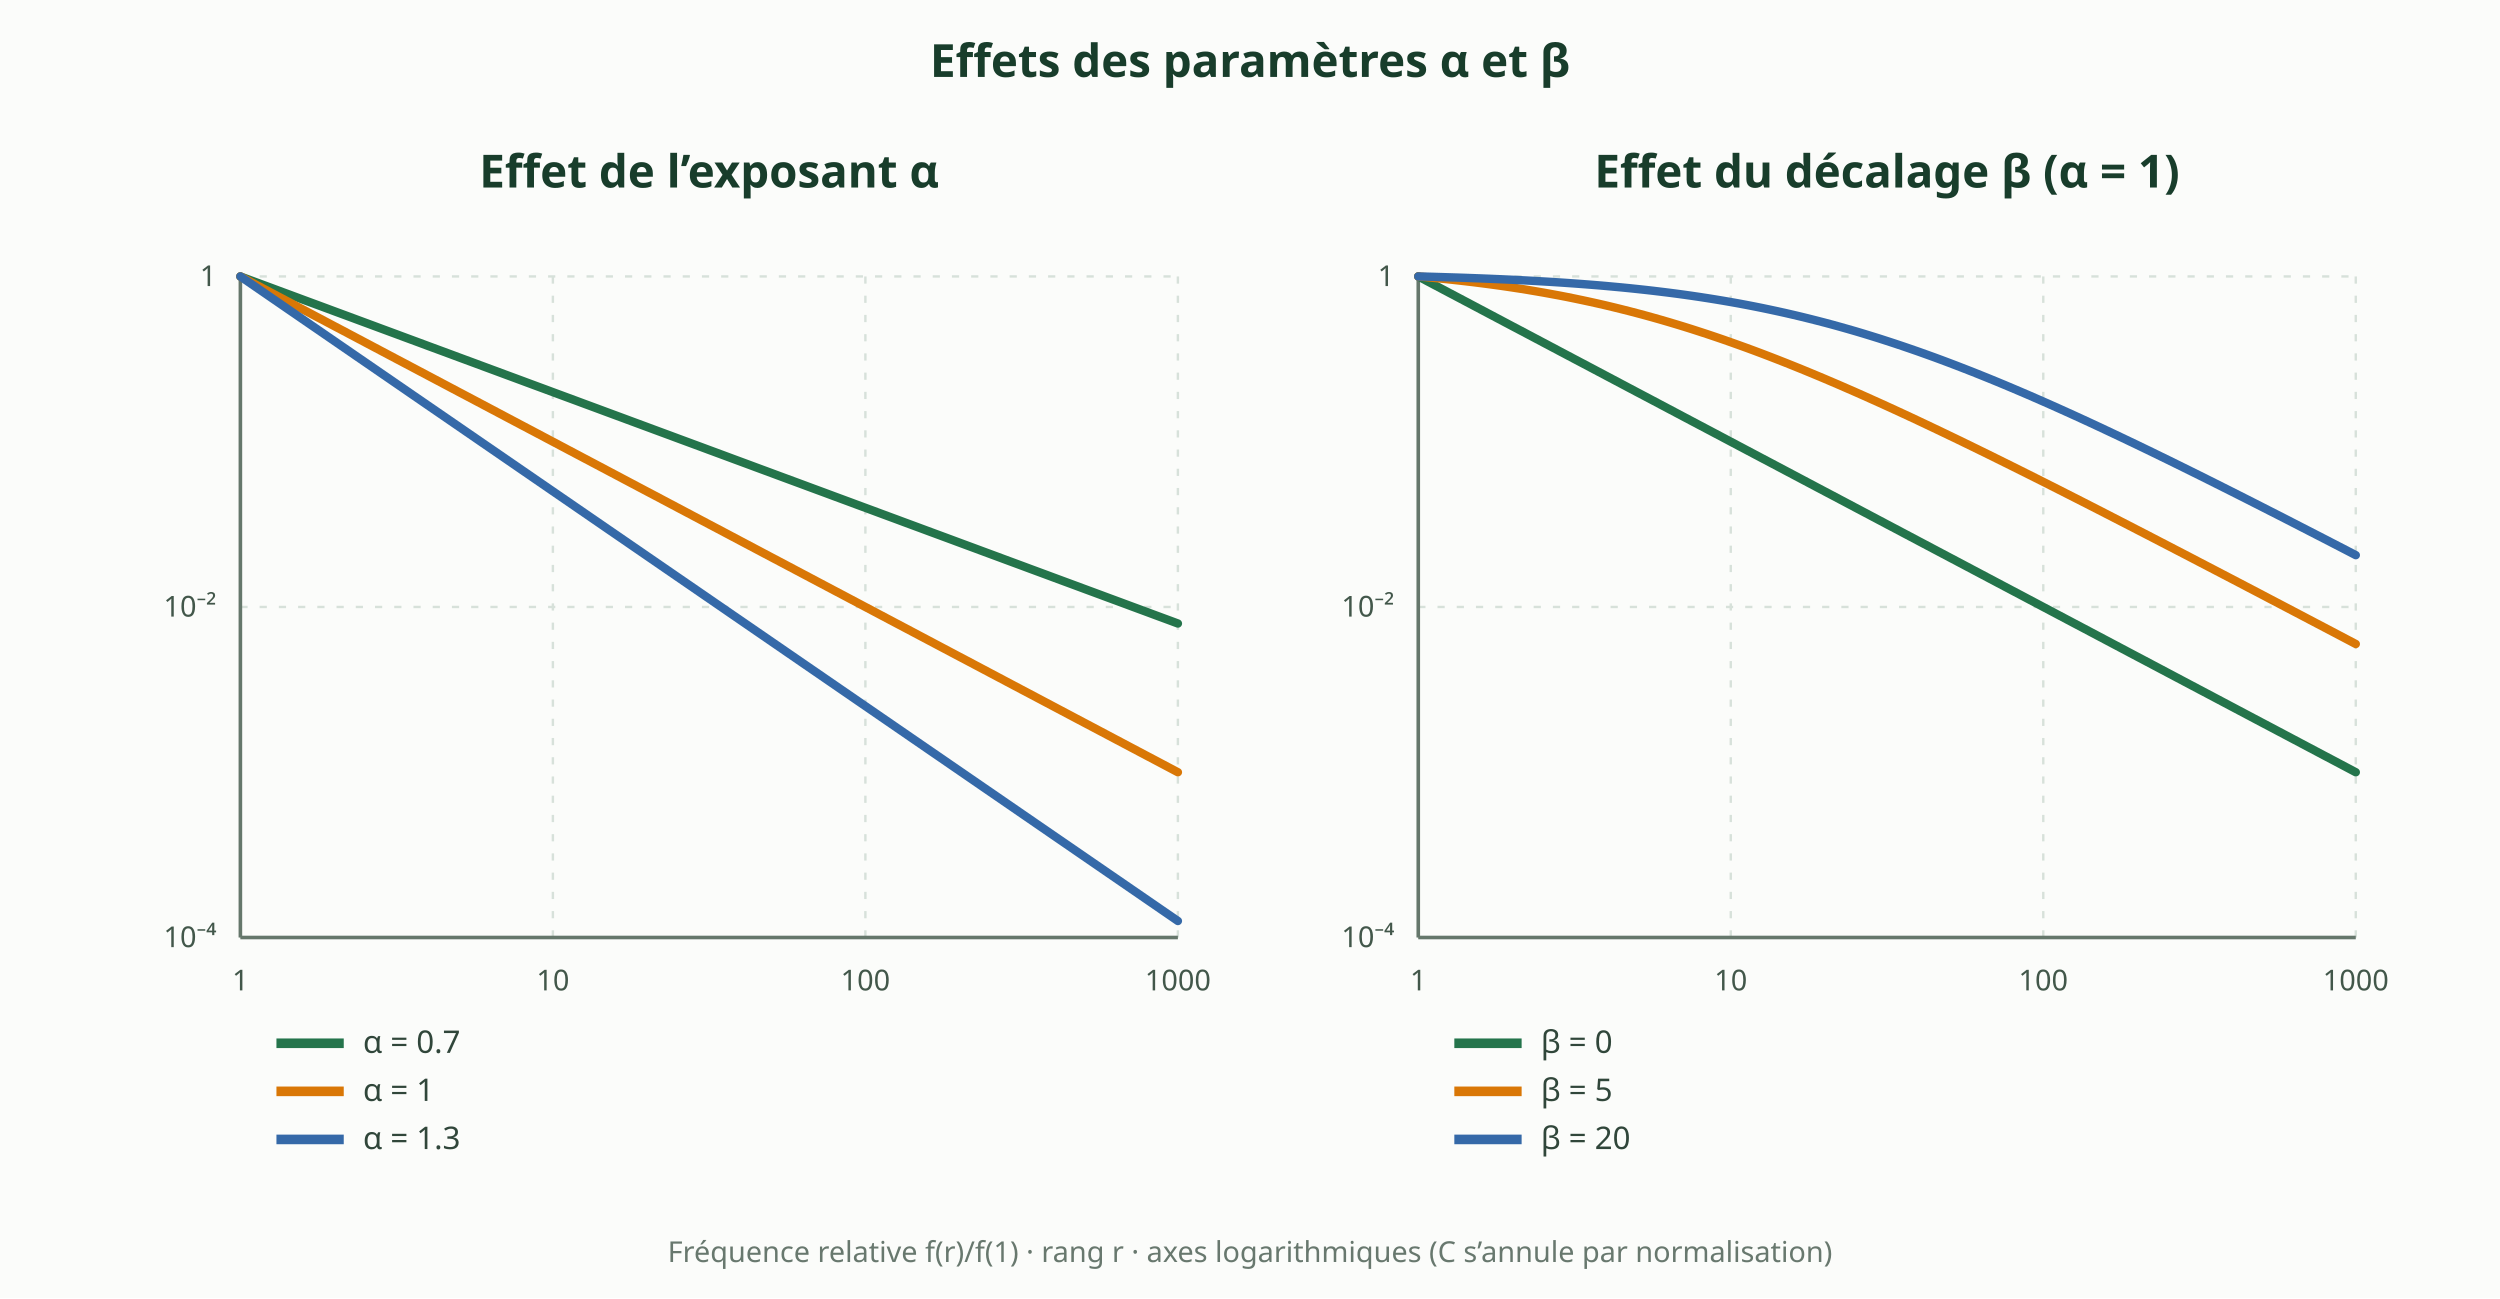
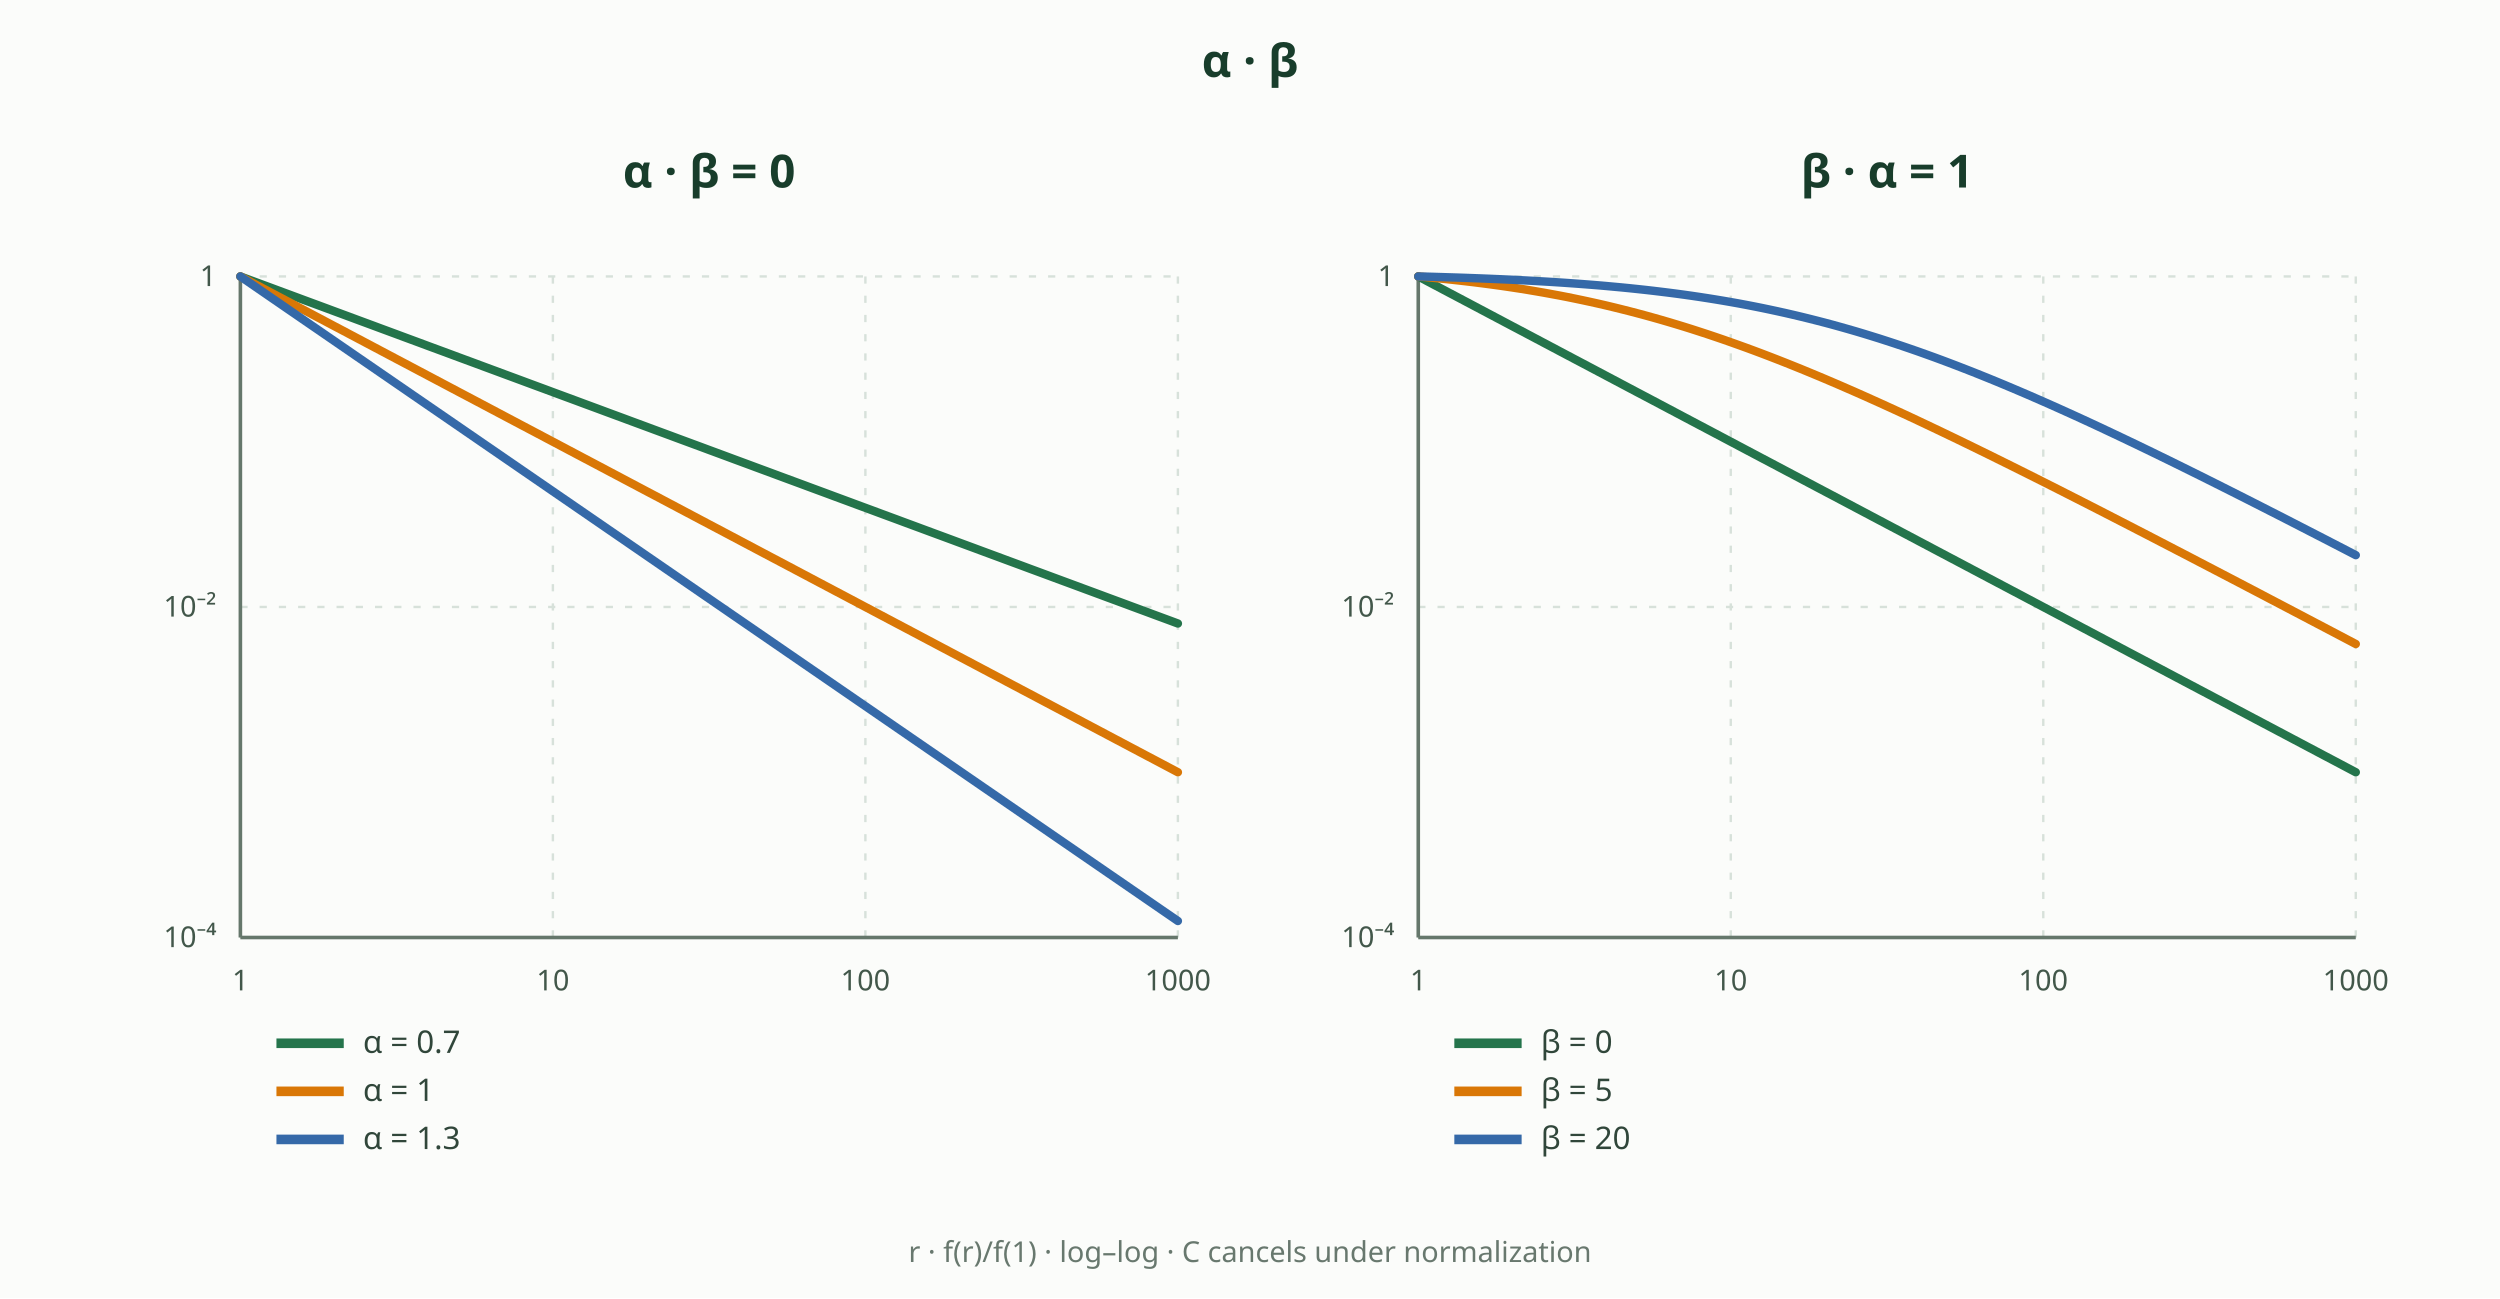
<svg xmlns="http://www.w3.org/2000/svg" viewBox="0 0 1040 540" role="img" aria-labelledby="title desc">
  <style>
.bg{fill:#fbfcfa}.ptitle{font:600 19px system-ui,sans-serif;fill:#183d2b}.tick{font:12px system-ui,sans-serif;fill:#42574a}.legend{font:13px system-ui,sans-serif;fill:#30463a}.grid{stroke:#d7e1da;stroke-width:1;stroke-dasharray:3 5}.axis{stroke:#65776b;stroke-width:1.5}.axislabel{font:14px system-ui,sans-serif;fill:#30463a}.note{font:12px system-ui,sans-serif;fill:#68786e}
</style>
  <rect class="bg" width="1040" height="540" />
-   <text x="520" y="32" text-anchor="middle" class="ptitle">Effets des paramètres α et β</text>
-   <text x="295" y="78" text-anchor="middle" class="ptitle">Effet de l’exposant α</text>
+   <text x="520" y="32" text-anchor="middle" class="ptitle">α · β</text>
+   <text x="295" y="78" text-anchor="middle" class="ptitle">α · β = 0</text>
  <line x1="100" y1="115" x2="100" y2="390" class="grid" />
  <text x="100" y="412" text-anchor="middle" class="tick">1</text>
  <line x1="230" y1="115" x2="230" y2="390" class="grid" />
  <text x="230" y="412" text-anchor="middle" class="tick">10</text>
  <line x1="360" y1="115" x2="360" y2="390" class="grid" />
  <text x="360" y="412" text-anchor="middle" class="tick">100</text>
  <line x1="490" y1="115" x2="490" y2="390" class="grid" />
  <text x="490" y="412" text-anchor="middle" class="tick">1000</text>
  <line x1="100" y1="115" x2="490" y2="115" class="grid" />
  <text x="90" y="119" text-anchor="end" class="tick">1</text>
  <line x1="100" y1="252.5" x2="490" y2="252.5" class="grid" />
  <text x="90" y="256.5" text-anchor="end" class="tick">10⁻²</text>
  <line x1="100" y1="390" x2="490" y2="390" class="grid" />
  <text x="90" y="394" text-anchor="end" class="tick">10⁻⁴</text>
  <line x1="100" y1="115" x2="100" y2="390" class="axis" />
  <line x1="100" y1="390" x2="490" y2="390" class="axis" />
  <path d="M100.00 115.00 L103.25 116.20 L106.50 117.41 L109.75 118.61 L113.00 119.81 L116.25 121.02 L119.50 122.22 L122.75 123.42 L126.00 124.63 L129.25 125.83 L132.50 127.03 L135.75 128.23 L139.00 129.44 L142.25 130.64 L145.50 131.84 L148.75 133.05 L152.00 134.25 L155.25 135.45 L158.50 136.66 L161.75 137.86 L165.00 139.06 L168.25 140.27 L171.50 141.47 L174.75 142.67 L178.00 143.88 L181.25 145.08 L184.50 146.28 L187.75 147.48 L191.00 148.69 L194.25 149.89 L197.50 151.09 L200.75 152.30 L204.00 153.50 L207.25 154.70 L210.50 155.91 L213.75 157.11 L217.00 158.31 L220.25 159.52 L223.50 160.72 L226.75 161.92 L230.00 163.13 L233.25 164.33 L236.50 165.53 L239.75 166.73 L243.00 167.94 L246.25 169.14 L249.50 170.34 L252.75 171.55 L256.00 172.75 L259.25 173.95 L262.50 175.16 L265.75 176.36 L269.00 177.56 L272.25 178.77 L275.50 179.97 L278.75 181.17 L282.00 182.38 L285.25 183.58 L288.50 184.78 L291.75 185.98 L295.00 187.19 L298.25 188.39 L301.50 189.59 L304.75 190.80 L308.00 192.00 L311.25 193.20 L314.50 194.41 L317.75 195.61 L321.00 196.81 L324.25 198.02 L327.50 199.22 L330.75 200.42 L334.00 201.62 L337.25 202.83 L340.50 204.03 L343.75 205.23 L347.00 206.44 L350.25 207.64 L353.50 208.84 L356.75 210.05 L360.00 211.25 L363.25 212.45 L366.50 213.66 L369.75 214.86 L373.00 216.06 L376.25 217.27 L379.50 218.47 L382.75 219.67 L386.00 220.88 L389.25 222.08 L392.50 223.28 L395.75 224.48 L399.00 225.69 L402.25 226.89 L405.50 228.09 L408.75 229.30 L412.00 230.50 L415.25 231.70 L418.50 232.91 L421.75 234.11 L425.00 235.31 L428.25 236.52 L431.50 237.72 L434.75 238.92 L438.00 240.13 L441.25 241.33 L444.50 242.53 L447.75 243.73 L451.00 244.94 L454.25 246.14 L457.50 247.34 L460.75 248.55 L464.00 249.75 L467.25 250.95 L470.50 252.16 L473.75 253.36 L477.00 254.56 L480.25 255.77 L483.50 256.97 L486.75 258.17 L490.00 259.38 " fill="none" stroke="#24744b" stroke-width="3.5" stroke-linecap="round" />
  <path d="M100.00 115.00 L103.25 116.72 L106.50 118.44 L109.75 120.16 L113.00 121.88 L116.25 123.59 L119.50 125.31 L122.75 127.03 L126.00 128.75 L129.25 130.47 L132.50 132.19 L135.75 133.91 L139.00 135.63 L142.25 137.34 L145.50 139.06 L148.75 140.78 L152.00 142.50 L155.25 144.22 L158.50 145.94 L161.75 147.66 L165.00 149.38 L168.25 151.09 L171.50 152.81 L174.75 154.53 L178.00 156.25 L181.25 157.97 L184.50 159.69 L187.75 161.41 L191.00 163.13 L194.25 164.84 L197.50 166.56 L200.75 168.28 L204.00 170.00 L207.25 171.72 L210.50 173.44 L213.75 175.16 L217.00 176.88 L220.25 178.59 L223.50 180.31 L226.75 182.03 L230.00 183.75 L233.25 185.47 L236.50 187.19 L239.75 188.91 L243.00 190.63 L246.25 192.34 L249.50 194.06 L252.75 195.78 L256.00 197.50 L259.25 199.22 L262.50 200.94 L265.75 202.66 L269.00 204.38 L272.25 206.09 L275.50 207.81 L278.75 209.53 L282.00 211.25 L285.25 212.97 L288.50 214.69 L291.75 216.41 L295.00 218.13 L298.25 219.84 L301.50 221.56 L304.75 223.28 L308.00 225.00 L311.25 226.72 L314.50 228.44 L317.75 230.16 L321.00 231.88 L324.25 233.59 L327.50 235.31 L330.75 237.03 L334.00 238.75 L337.25 240.47 L340.50 242.19 L343.75 243.91 L347.00 245.63 L350.25 247.34 L353.50 249.06 L356.75 250.78 L360.00 252.50 L363.25 254.22 L366.50 255.94 L369.75 257.66 L373.00 259.38 L376.25 261.09 L379.50 262.81 L382.75 264.53 L386.00 266.25 L389.25 267.97 L392.50 269.69 L395.75 271.41 L399.00 273.13 L402.25 274.84 L405.50 276.56 L408.75 278.28 L412.00 280.00 L415.25 281.72 L418.50 283.44 L421.75 285.16 L425.00 286.88 L428.25 288.59 L431.50 290.31 L434.75 292.03 L438.00 293.75 L441.25 295.47 L444.50 297.19 L447.75 298.91 L451.00 300.63 L454.25 302.34 L457.50 304.06 L460.75 305.78 L464.00 307.50 L467.25 309.22 L470.50 310.94 L473.75 312.66 L477.00 314.38 L480.25 316.09 L483.50 317.81 L486.75 319.53 L490.00 321.25 " fill="none" stroke="#d97706" stroke-width="3.5" stroke-linecap="round" />
  <path d="M100.00 115.00 L103.25 117.23 L106.50 119.47 L109.75 121.70 L113.00 123.94 L116.25 126.17 L119.50 128.41 L122.75 130.64 L126.00 132.88 L129.25 135.11 L132.50 137.34 L135.75 139.58 L139.00 141.81 L142.25 144.05 L145.50 146.28 L148.75 148.52 L152.00 150.75 L155.25 152.98 L158.50 155.22 L161.75 157.45 L165.00 159.69 L168.25 161.92 L171.50 164.16 L174.75 166.39 L178.00 168.63 L181.25 170.86 L184.50 173.09 L187.75 175.33 L191.00 177.56 L194.25 179.80 L197.50 182.03 L200.75 184.27 L204.00 186.50 L207.25 188.73 L210.50 190.97 L213.75 193.20 L217.00 195.44 L220.25 197.67 L223.50 199.91 L226.75 202.14 L230.00 204.38 L233.25 206.61 L236.50 208.84 L239.75 211.08 L243.00 213.31 L246.25 215.55 L249.50 217.78 L252.75 220.02 L256.00 222.25 L259.25 224.48 L262.50 226.72 L265.75 228.95 L269.00 231.19 L272.25 233.42 L275.50 235.66 L278.75 237.89 L282.00 240.13 L285.25 242.36 L288.50 244.59 L291.75 246.83 L295.00 249.06 L298.25 251.30 L301.50 253.53 L304.75 255.77 L308.00 258.00 L311.25 260.23 L314.50 262.47 L317.75 264.70 L321.00 266.94 L324.25 269.17 L327.50 271.41 L330.75 273.64 L334.00 275.88 L337.25 278.11 L340.50 280.34 L343.75 282.58 L347.00 284.81 L350.25 287.05 L353.50 289.28 L356.75 291.52 L360.00 293.75 L363.25 295.98 L366.50 298.22 L369.75 300.45 L373.00 302.69 L376.25 304.92 L379.50 307.16 L382.75 309.39 L386.00 311.63 L389.25 313.86 L392.50 316.09 L395.75 318.33 L399.00 320.56 L402.25 322.80 L405.50 325.03 L408.75 327.27 L412.00 329.50 L415.25 331.73 L418.50 333.97 L421.75 336.20 L425.00 338.44 L428.25 340.67 L431.50 342.91 L434.75 345.14 L438.00 347.38 L441.25 349.61 L444.50 351.84 L447.75 354.08 L451.00 356.31 L454.25 358.55 L457.50 360.78 L460.75 363.02 L464.00 365.25 L467.25 367.48 L470.50 369.72 L473.75 371.95 L477.00 374.19 L480.25 376.42 L483.50 378.66 L486.75 380.89 L490.00 383.13 " fill="none" stroke="#3569a8" stroke-width="3.5" stroke-linecap="round" />
  <line x1="115" y1="434" x2="143" y2="434" stroke="#24744b" stroke-width="4" />
  <text x="151" y="438" class="legend">α = 0.7</text>
  <line x1="115" y1="454" x2="143" y2="454" stroke="#d97706" stroke-width="4" />
  <text x="151" y="458" class="legend">α = 1</text>
  <line x1="115" y1="474" x2="143" y2="474" stroke="#3569a8" stroke-width="4" />
  <text x="151" y="478" class="legend">α = 1.3</text>
-   <text x="785" y="78" text-anchor="middle" class="ptitle">Effet du décalage β (α = 1)</text>
+   <text x="785" y="78" text-anchor="middle" class="ptitle">β · α = 1</text>
  <line x1="590" y1="115" x2="590" y2="390" class="grid" />
  <text x="590" y="412" text-anchor="middle" class="tick">1</text>
  <line x1="720" y1="115" x2="720" y2="390" class="grid" />
  <text x="720" y="412" text-anchor="middle" class="tick">10</text>
  <line x1="850" y1="115" x2="850" y2="390" class="grid" />
  <text x="850" y="412" text-anchor="middle" class="tick">100</text>
  <line x1="980" y1="115" x2="980" y2="390" class="grid" />
  <text x="980" y="412" text-anchor="middle" class="tick">1000</text>
  <line x1="590" y1="115" x2="980" y2="115" class="grid" />
  <text x="580" y="119" text-anchor="end" class="tick">1</text>
  <line x1="590" y1="252.5" x2="980" y2="252.5" class="grid" />
  <text x="580" y="256.5" text-anchor="end" class="tick">10⁻²</text>
  <line x1="590" y1="390" x2="980" y2="390" class="grid" />
  <text x="580" y="394" text-anchor="end" class="tick">10⁻⁴</text>
  <line x1="590" y1="115" x2="590" y2="390" class="axis" />
  <line x1="590" y1="390" x2="980" y2="390" class="axis" />
  <path d="M590.00 115.00 L593.25 116.72 L596.50 118.44 L599.75 120.16 L603.00 121.88 L606.25 123.59 L609.50 125.31 L612.75 127.03 L616.00 128.75 L619.25 130.47 L622.50 132.19 L625.75 133.91 L629.00 135.63 L632.25 137.34 L635.50 139.06 L638.75 140.78 L642.00 142.50 L645.25 144.22 L648.50 145.94 L651.75 147.66 L655.00 149.38 L658.25 151.09 L661.50 152.81 L664.75 154.53 L668.00 156.25 L671.25 157.97 L674.50 159.69 L677.75 161.41 L681.00 163.13 L684.25 164.84 L687.50 166.56 L690.75 168.28 L694.00 170.00 L697.25 171.72 L700.50 173.44 L703.75 175.16 L707.00 176.88 L710.25 178.59 L713.50 180.31 L716.75 182.03 L720.00 183.75 L723.25 185.47 L726.50 187.19 L729.75 188.91 L733.00 190.63 L736.25 192.34 L739.50 194.06 L742.75 195.78 L746.00 197.50 L749.25 199.22 L752.50 200.94 L755.75 202.66 L759.00 204.38 L762.25 206.09 L765.50 207.81 L768.75 209.53 L772.00 211.25 L775.25 212.97 L778.50 214.69 L781.75 216.41 L785.00 218.13 L788.25 219.84 L791.50 221.56 L794.75 223.28 L798.00 225.00 L801.25 226.72 L804.50 228.44 L807.75 230.16 L811.00 231.88 L814.25 233.59 L817.50 235.31 L820.75 237.03 L824.00 238.75 L827.25 240.47 L830.50 242.19 L833.75 243.91 L837.00 245.63 L840.25 247.34 L843.50 249.06 L846.75 250.78 L850.00 252.50 L853.25 254.22 L856.50 255.94 L859.75 257.66 L863.00 259.38 L866.25 261.09 L869.50 262.81 L872.75 264.53 L876.00 266.25 L879.25 267.97 L882.50 269.69 L885.75 271.41 L889.00 273.13 L892.25 274.84 L895.50 276.56 L898.75 278.28 L902.00 280.00 L905.25 281.72 L908.50 283.44 L911.75 285.16 L915.00 286.88 L918.25 288.59 L921.50 290.31 L924.75 292.03 L928.00 293.75 L931.25 295.47 L934.50 297.19 L937.75 298.91 L941.00 300.63 L944.25 302.34 L947.50 304.06 L950.75 305.78 L954.00 307.50 L957.25 309.22 L960.50 310.94 L963.75 312.66 L967.00 314.38 L970.25 316.09 L973.50 317.81 L976.75 319.53 L980.00 321.25 " fill="none" stroke="#24744b" stroke-width="3.5" stroke-linecap="round" />
  <path d="M590.00 115.00 L593.25 115.29 L596.50 115.60 L599.75 115.92 L603.00 116.26 L606.25 116.62 L609.50 116.99 L612.75 117.37 L616.00 117.78 L619.25 118.20 L622.50 118.64 L625.75 119.10 L629.00 119.58 L632.25 120.08 L635.50 120.60 L638.75 121.15 L642.00 121.71 L645.25 122.30 L648.50 122.90 L651.75 123.53 L655.00 124.19 L658.25 124.87 L661.50 125.57 L664.75 126.29 L668.00 127.04 L671.25 127.82 L674.50 128.62 L677.75 129.44 L681.00 130.29 L684.25 131.16 L687.50 132.06 L690.75 132.98 L694.00 133.93 L697.25 134.90 L700.50 135.89 L703.75 136.91 L707.00 137.96 L710.25 139.02 L713.50 140.11 L716.75 141.22 L720.00 142.36 L723.25 143.52 L726.50 144.69 L729.75 145.89 L733.00 147.11 L736.25 148.35 L739.50 149.61 L742.75 150.89 L746.00 152.19 L749.25 153.50 L752.50 154.84 L755.75 156.19 L759.00 157.55 L762.25 158.94 L765.50 160.33 L768.75 161.75 L772.00 163.17 L775.25 164.61 L778.50 166.07 L781.75 167.53 L785.00 169.01 L788.25 170.50 L791.50 172.00 L794.75 173.51 L798.00 175.03 L801.25 176.57 L804.50 178.11 L807.75 179.66 L811.00 181.22 L814.25 182.78 L817.50 184.36 L820.75 185.94 L824.00 187.53 L827.25 189.12 L830.50 190.73 L833.75 192.34 L837.00 193.95 L840.25 195.57 L843.50 197.19 L846.75 198.82 L850.00 200.46 L853.25 202.10 L856.50 203.74 L859.75 205.39 L863.00 207.04 L866.25 208.69 L869.50 210.35 L872.75 212.01 L876.00 213.68 L879.25 215.35 L882.50 217.02 L885.75 218.69 L889.00 220.37 L892.25 222.04 L895.50 223.72 L898.75 225.41 L902.00 227.09 L905.25 228.78 L908.50 230.46 L911.75 232.15 L915.00 233.85 L918.25 235.54 L921.50 237.23 L924.75 238.93 L928.00 240.62 L931.25 242.32 L934.50 244.02 L937.75 245.72 L941.00 247.42 L944.25 249.13 L947.50 250.83 L950.75 252.53 L954.00 254.24 L957.25 255.94 L960.50 257.65 L963.75 259.36 L967.00 261.06 L970.25 262.77 L973.50 264.48 L976.75 266.19 L980.00 267.90 " fill="none" stroke="#d97706" stroke-width="3.5" stroke-linecap="round" />
  <path d="M590.00 115.00 L593.25 115.08 L596.50 115.17 L599.75 115.27 L603.00 115.37 L606.25 115.47 L609.50 115.58 L612.75 115.70 L616.00 115.82 L619.25 115.95 L622.50 116.09 L625.75 116.23 L629.00 116.38 L632.25 116.54 L635.50 116.71 L638.75 116.89 L642.00 117.08 L645.25 117.27 L648.50 117.48 L651.75 117.70 L655.00 117.93 L658.25 118.17 L661.50 118.42 L664.75 118.68 L668.00 118.96 L671.25 119.26 L674.50 119.56 L677.75 119.88 L681.00 120.22 L684.25 120.57 L687.50 120.94 L690.75 121.33 L694.00 121.73 L697.25 122.15 L700.50 122.59 L703.75 123.05 L707.00 123.53 L710.25 124.03 L713.50 124.55 L716.75 125.09 L720.00 125.65 L723.25 126.23 L726.50 126.84 L729.75 127.47 L733.00 128.12 L736.25 128.80 L739.50 129.50 L742.75 130.22 L746.00 130.97 L749.25 131.74 L752.50 132.54 L755.75 133.36 L759.00 134.20 L762.25 135.07 L765.50 135.97 L768.75 136.89 L772.00 137.83 L775.25 138.80 L778.50 139.80 L781.75 140.81 L785.00 141.86 L788.25 142.92 L791.50 144.01 L794.75 145.12 L798.00 146.25 L801.25 147.41 L804.50 148.58 L807.75 149.78 L811.00 151.00 L814.25 152.24 L817.50 153.50 L820.75 154.77 L824.00 156.07 L827.25 157.38 L830.50 158.71 L833.75 160.06 L837.00 161.43 L840.25 162.81 L843.50 164.20 L846.75 165.62 L850.00 167.04 L853.25 168.48 L856.50 169.93 L859.75 171.40 L863.00 172.87 L866.25 174.36 L869.50 175.86 L872.75 177.37 L876.00 178.90 L879.25 180.43 L882.50 181.97 L885.75 183.52 L889.00 185.07 L892.25 186.64 L895.50 188.21 L898.75 189.80 L902.00 191.38 L905.25 192.98 L908.50 194.58 L911.75 196.19 L915.00 197.80 L918.25 199.42 L921.50 201.05 L924.75 202.68 L928.00 204.31 L931.25 205.95 L934.50 207.59 L937.75 209.24 L941.00 210.89 L944.25 212.55 L947.50 214.20 L950.75 215.86 L954.00 217.53 L957.25 219.20 L960.50 220.87 L963.75 222.54 L967.00 224.21 L970.25 225.89 L973.50 227.57 L976.75 229.25 L980.00 230.94 " fill="none" stroke="#3569a8" stroke-width="3.5" stroke-linecap="round" />
  <line x1="605" y1="434" x2="633" y2="434" stroke="#24744b" stroke-width="4" />
  <text x="641" y="438" class="legend">β = 0</text>
  <line x1="605" y1="454" x2="633" y2="454" stroke="#d97706" stroke-width="4" />
  <text x="641" y="458" class="legend">β = 5</text>
  <line x1="605" y1="474" x2="633" y2="474" stroke="#3569a8" stroke-width="4" />
  <text x="641" y="478" class="legend">β = 20</text>
-   <text x="520" y="525" text-anchor="middle" class="note">Fréquence relative f(r)/f(1) · rang r · axes logarithmiques (C s’annule par normalisation)</text>
+   <text x="520" y="525" text-anchor="middle" class="note">r · f(r)/f(1) · log–log · C cancels under normalization</text>
</svg>
